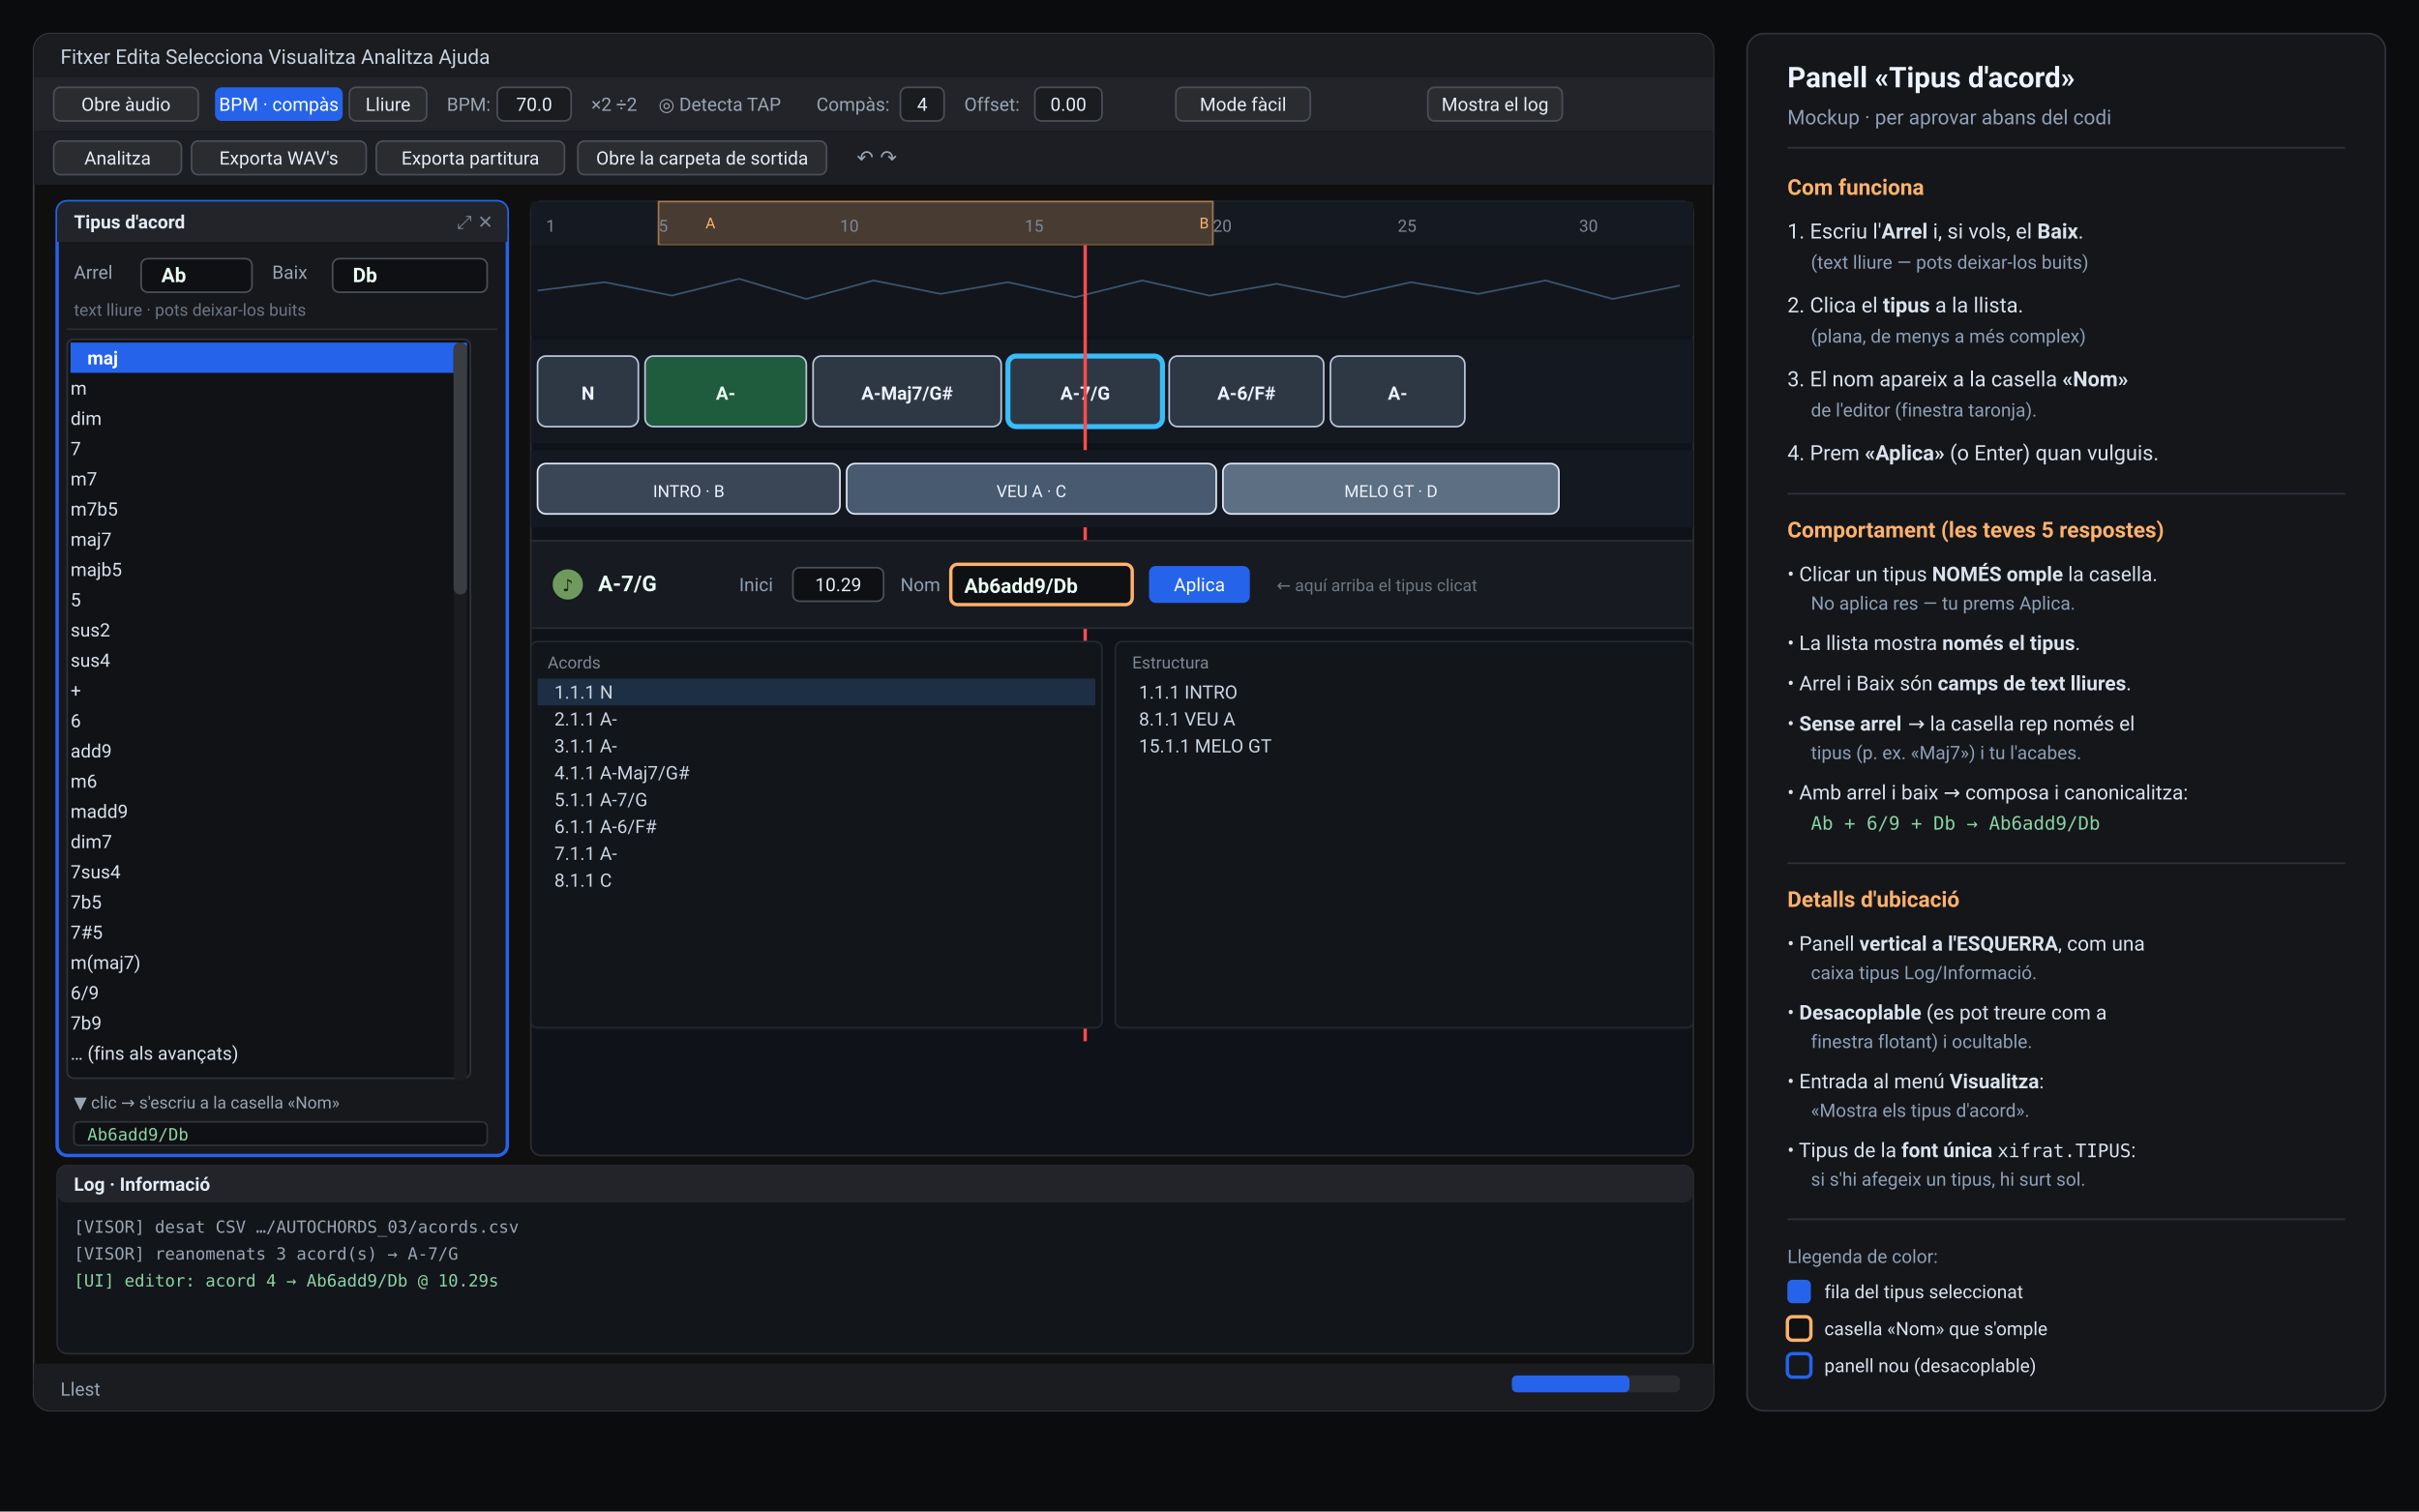
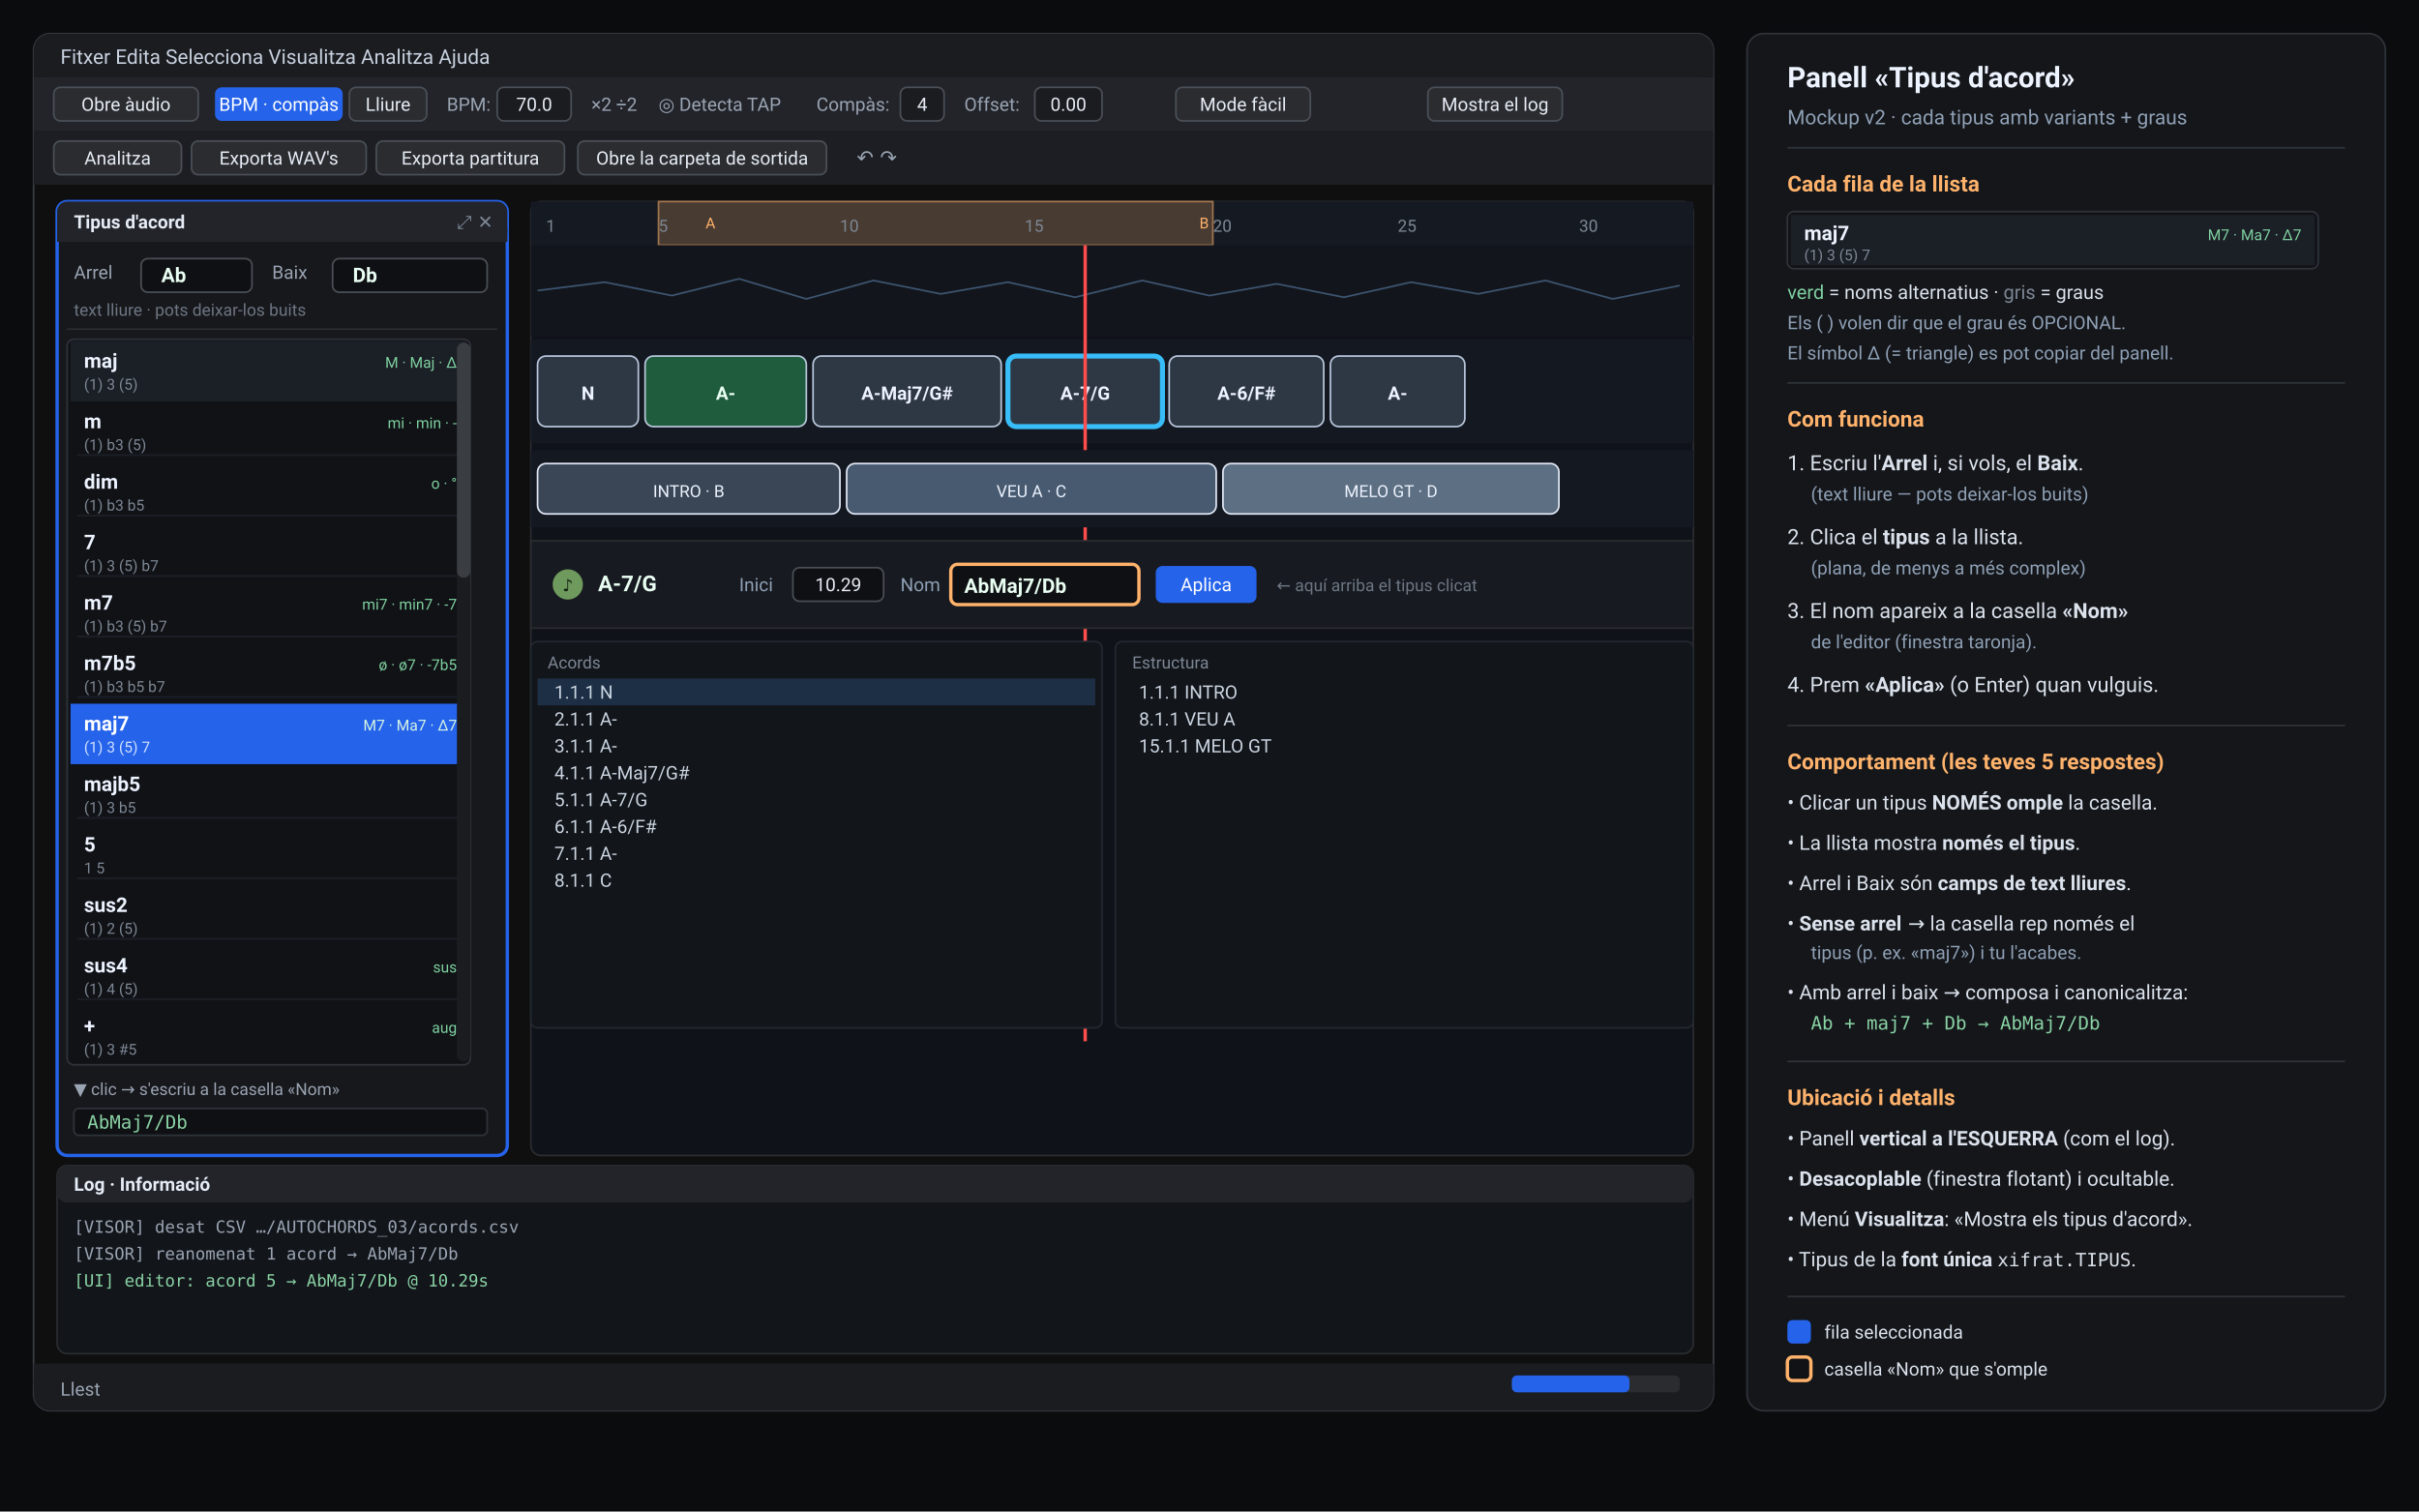
<svg xmlns="http://www.w3.org/2000/svg" viewBox="0 0 1440 900" width="1440" height="900" font-family="system-ui,Segoe UI,Roboto,sans-serif">
  <rect width="1440" height="900" fill="#0b0c0e" />
  <rect x="20" y="20" width="1000" height="820" rx="10" fill="#0f0f10" stroke="#3a3d42" />
  <rect x="20" y="20" width="1000" height="26" rx="10" fill="#1a1c20" />
  <rect x="20" y="36" width="1000" height="10" fill="#1a1c20" />
  <text x="36" y="38" fill="#c9d2e0" font-size="12">Fitxer   Edita   Selecciona   Visualitza   Analitza   Ajuda</text>
  <rect x="20" y="46" width="1000" height="32" fill="#22242a" />
  <rect x="32" y="52" width="86" height="20" rx="4" fill="#2a2c30" stroke="#4a4f57" />
  <text x="75" y="66" fill="#e6ecf5" font-size="11" text-anchor="middle">Obre àudio</text>
  <rect x="128" y="52" width="76" height="20" rx="4" fill="#2563eb" />
  <text x="166" y="66" fill="#fff" font-size="11" text-anchor="middle">BPM · compàs</text>
  <rect x="208" y="52" width="46" height="20" rx="4" fill="#2a2c30" stroke="#4a4f57" />
  <text x="231" y="66" fill="#e6ecf5" font-size="11" text-anchor="middle">Lliure</text>
  <text x="266" y="66" fill="#9aa4b2" font-size="11">BPM:</text>
  <rect x="296" y="52" width="44" height="20" rx="4" fill="#1a1c20" stroke="#4a4f57" />
  <text x="318" y="66" fill="#e6ecf5" font-size="11" text-anchor="middle">70.0</text>
  <text x="352" y="66" fill="#9aa4b2" font-size="11">×2 ÷2</text>
  <text x="392" y="66" fill="#9aa4b2" font-size="11">◎ Detecta   TAP</text>
  <text x="486" y="66" fill="#9aa4b2" font-size="11">Compàs:</text>
  <rect x="536" y="52" width="26" height="20" rx="4" fill="#1a1c20" stroke="#4a4f57" />
  <text x="549" y="66" fill="#e6ecf5" font-size="11" text-anchor="middle">4</text>
  <text x="574" y="66" fill="#9aa4b2" font-size="11">Offset:</text>
  <rect x="616" y="52" width="40" height="20" rx="4" fill="#1a1c20" stroke="#4a4f57" />
  <text x="636" y="66" fill="#e6ecf5" font-size="11" text-anchor="middle">0.00</text>
  <rect x="700" y="52" width="80" height="20" rx="4" fill="#2a2c30" stroke="#4a4f57" />
  <text x="740" y="66" fill="#e6ecf5" font-size="11" text-anchor="middle">Mode fàcil</text>
  <rect x="850" y="52" width="80" height="20" rx="4" fill="#2a2c30" stroke="#4a4f57" />
  <text x="890" y="66" fill="#e6ecf5" font-size="11" text-anchor="middle">Mostra el log</text>
  <rect x="20" y="78" width="1000" height="32" fill="#1c1e23" />
  <rect x="32" y="84" width="76" height="20" rx="4" fill="#2a2c30" stroke="#4a4f57" />
  <text x="70" y="98" fill="#e6ecf5" font-size="11" text-anchor="middle">Analitza</text>
  <rect x="114" y="84" width="104" height="20" rx="4" fill="#2a2c30" stroke="#4a4f57" />
  <text x="166" y="98" fill="#e6ecf5" font-size="11" text-anchor="middle">Exporta WAV's</text>
  <rect x="224" y="84" width="112" height="20" rx="4" fill="#2a2c30" stroke="#4a4f57" />
  <text x="280" y="98" fill="#e6ecf5" font-size="11" text-anchor="middle">Exporta partitura</text>
  <rect x="344" y="84" width="148" height="20" rx="4" fill="#2a2c30" stroke="#4a4f57" />
  <text x="418" y="98" fill="#e6ecf5" font-size="11" text-anchor="middle">Obre la carpeta de sortida</text>
  <text x="510" y="98" fill="#9aa4b2" font-size="12">↶   ↷</text>
  <rect x="34" y="120" width="268" height="568" rx="6" fill="#17181c" stroke="#2563eb" stroke-width="2" />
  <rect x="34" y="120" width="268" height="24" rx="6" fill="#22242a" />
  <rect x="34" y="136" width="268" height="8" fill="#22242a" />
  <text x="44" y="136" fill="#e6ecf5" font-size="11" font-weight="600">Tipus d'acord</text>
  <text x="272" y="136" fill="#7d8794" font-size="11">⤢ ✕</text>
  <text x="44" y="166" fill="#9aa4b2" font-size="11">Arrel</text>
  <rect x="84" y="154" width="66" height="20" rx="4" fill="#0f1013" stroke="#4a4f57" />
  <text x="96" y="168" fill="#eafff3" font-size="12" font-weight="600">Ab</text>
  <text x="162" y="166" fill="#9aa4b2" font-size="11">Baix</text>
  <rect x="198" y="154" width="92" height="20" rx="4" fill="#0f1013" stroke="#4a4f57" />
  <text x="210" y="168" fill="#eafff3" font-size="12" font-weight="600">Db</text>
  <text x="44" y="188" fill="#6d7683" font-size="10">text lliure · pots deixar-los buits</text>
  <line x1="40" y1="196" x2="296" y2="196" stroke="#2a2c30" />
-   <rect x="40" y="202" width="240" height="440" rx="4" fill="#101216" stroke="#2e333a" />
-   <g font-size="11">
-     <rect x="42" y="204" width="236" height="18" fill="#2563eb" />
-     <text x="52" y="217" fill="#ffffff" font-weight="600">maj</text>
-     <text x="42" y="235" fill="#dbe2ec" font-size="11">   m</text>
-     <text x="42" y="253" fill="#dbe2ec">   dim</text>
-     <text x="42" y="271" fill="#dbe2ec">   7</text>
-     <text x="42" y="289" fill="#dbe2ec">   m7</text>
-     <text x="42" y="307" fill="#dbe2ec">   m7b5</text>
-     <text x="42" y="325" fill="#dbe2ec">   maj7</text>
-     <text x="42" y="343" fill="#dbe2ec">   majb5</text>
-     <text x="42" y="361" fill="#dbe2ec">   5</text>
-     <text x="42" y="379" fill="#dbe2ec">   sus2</text>
-     <text x="42" y="397" fill="#dbe2ec">   sus4</text>
-     <text x="42" y="415" fill="#dbe2ec">   +</text>
-     <text x="42" y="433" fill="#dbe2ec">   6</text>
-     <text x="42" y="451" fill="#dbe2ec">   add9</text>
-     <text x="42" y="469" fill="#dbe2ec">   m6</text>
-     <text x="42" y="487" fill="#dbe2ec">   madd9</text>
-     <text x="42" y="505" fill="#dbe2ec">   dim7</text>
-     <text x="42" y="523" fill="#dbe2ec">   7sus4</text>
-     <text x="42" y="541" fill="#dbe2ec">   7b5</text>
-     <text x="42" y="559" fill="#dbe2ec">   7#5</text>
-     <text x="42" y="577" fill="#dbe2ec">   m(maj7)</text>
-     <text x="42" y="595" fill="#dbe2ec">   6/9</text>
-     <text x="42" y="613" fill="#dbe2ec">   7b9</text>
-     <text x="42" y="631" fill="#dbe2ec">   …   (fins als avançats)</text>
-   </g>
-   <rect x="270" y="204" width="8" height="440" rx="4" fill="#1a1c20" />
-   <rect x="270" y="204" width="8" height="150" rx="4" fill="#3a3d42" />
-   <text x="44" y="660" fill="#9aa4b2" font-size="10">▼ clic → s'escriu a la casella «Nom»</text>
-   <rect x="44" y="668" width="246" height="14" rx="3" fill="#0f1013" stroke="#2e333a" />
-   <text x="52" y="679" fill="#8ad3a5" font-size="10" font-family="ui-monospace,Menlo,Consolas,monospace">Ab6add9/Db</text>
+   <rect x="40" y="202" width="240" height="432" rx="4" fill="#101216" stroke="#2e333a" />
+   <rect x="42" y="203" width="236" height="36" fill="#1b1f26" />
+   <text x="50" y="219" fill="#edf3ff" font-size="12" font-weight="700">maj</text>
+   <text x="272" y="219" fill="#7fd1a0" font-size="9" text-anchor="end">M · Maj · Δ</text>
+   <text x="50" y="232" fill="#7d8794" font-size="9">(1) 3 (5)</text>
+   <text x="50" y="255" fill="#edf3ff" font-size="12" font-weight="700">m</text>
+   <text x="272" y="255" fill="#7fd1a0" font-size="9" text-anchor="end">mi · min · -</text>
+   <text x="50" y="268" fill="#7d8794" font-size="9">(1) b3 (5)</text>
+   <line x1="46" y1="271" x2="274" y2="271" stroke="#1c2027" />
+   <text x="50" y="291" fill="#edf3ff" font-size="12" font-weight="700">dim</text>
+   <text x="272" y="291" fill="#7fd1a0" font-size="9" text-anchor="end">o · °</text>
+   <text x="50" y="304" fill="#7d8794" font-size="9">(1) b3 b5</text>
+   <line x1="46" y1="307" x2="274" y2="307" stroke="#1c2027" />
+   <text x="50" y="327" fill="#edf3ff" font-size="12" font-weight="700">7</text>
+   <text x="50" y="340" fill="#7d8794" font-size="9">(1) 3 (5) b7</text>
+   <line x1="46" y1="343" x2="274" y2="343" stroke="#1c2027" />
+   <text x="50" y="363" fill="#edf3ff" font-size="12" font-weight="700">m7</text>
+   <text x="272" y="363" fill="#7fd1a0" font-size="9" text-anchor="end">mi7 · min7 · -7</text>
+   <text x="50" y="376" fill="#7d8794" font-size="9">(1) b3 (5) b7</text>
+   <line x1="46" y1="379" x2="274" y2="379" stroke="#1c2027" />
+   <text x="50" y="399" fill="#edf3ff" font-size="12" font-weight="700">m7b5</text>
+   <text x="272" y="399" fill="#7fd1a0" font-size="9" text-anchor="end">ø · ø7 · -7b5</text>
+   <text x="50" y="412" fill="#7d8794" font-size="9">(1) b3 b5 b7</text>
+   <line x1="46" y1="415" x2="274" y2="415" stroke="#1c2027" />
+   <rect x="42" y="419" width="236" height="36" fill="#2563eb" />
+   <text x="50" y="435" fill="#ffffff" font-size="12" font-weight="700">maj7</text>
+   <text x="272" y="435" fill="#d6f5e3" font-size="9" text-anchor="end">M7 · Ma7 · Δ7</text>
+   <text x="50" y="448" fill="#cfe0ff" font-size="9">(1) 3 (5) 7</text>
+   <text x="50" y="471" fill="#edf3ff" font-size="12" font-weight="700">majb5</text>
+   <text x="50" y="484" fill="#7d8794" font-size="9">(1) 3 b5</text>
+   <line x1="46" y1="487" x2="274" y2="487" stroke="#1c2027" />
+   <text x="50" y="507" fill="#edf3ff" font-size="12" font-weight="700">5</text>
+   <text x="50" y="520" fill="#7d8794" font-size="9">1 5</text>
+   <line x1="46" y1="523" x2="274" y2="523" stroke="#1c2027" />
+   <text x="50" y="543" fill="#edf3ff" font-size="12" font-weight="700">sus2</text>
+   <text x="50" y="556" fill="#7d8794" font-size="9">(1) 2 (5)</text>
+   <line x1="46" y1="559" x2="274" y2="559" stroke="#1c2027" />
+   <text x="50" y="579" fill="#edf3ff" font-size="12" font-weight="700">sus4</text>
+   <text x="272" y="579" fill="#7fd1a0" font-size="9" text-anchor="end">sus</text>
+   <text x="50" y="592" fill="#7d8794" font-size="9">(1) 4 (5)</text>
+   <line x1="46" y1="595" x2="274" y2="595" stroke="#1c2027" />
+   <text x="50" y="615" fill="#edf3ff" font-size="12" font-weight="700">+</text>
+   <text x="272" y="615" fill="#7fd1a0" font-size="9" text-anchor="end">aug</text>
+   <text x="50" y="628" fill="#7d8794" font-size="9">(1) 3 #5</text>
+   <rect x="272" y="204" width="8" height="428" rx="4" fill="#1a1c20" />
+   <rect x="272" y="204" width="8" height="140" rx="4" fill="#3a3d42" />
+   <text x="44" y="652" fill="#9aa4b2" font-size="10">▼ clic → s'escriu a la casella «Nom»</text>
+   <rect x="44" y="660" width="246" height="16" rx="3" fill="#0f1013" stroke="#2e333a" />
+   <text x="52" y="672" fill="#8ad3a5" font-size="11" font-family="ui-monospace,Menlo,Consolas,monospace">AbMaj7/Db</text>
  <rect x="316" y="120" width="692" height="568" rx="6" fill="#0f1218" stroke="#2a2c30" />
  <rect x="316" y="120" width="692" height="26" fill="#151a22" />
  <rect x="392" y="120" width="330" height="26" fill="#ffb26b" opacity="0.22" />
  <rect x="392" y="120" width="330" height="26" fill="none" stroke="#ffb26b" opacity="0.55" />
  <text x="325" y="138" fill="#7d8794" font-size="10">1</text>
  <text x="392" y="138" fill="#7d8794" font-size="10">5</text>
  <text x="500" y="138" fill="#7d8794" font-size="10">10</text>
  <text x="610" y="138" fill="#7d8794" font-size="10">15</text>
  <text x="722" y="138" fill="#7d8794" font-size="10">20</text>
  <text x="832" y="138" fill="#7d8794" font-size="10">25</text>
  <text x="940" y="138" fill="#7d8794" font-size="10">30</text>
  <text x="420" y="136" fill="#ffb26b" font-size="9">A</text>
  <text x="714" y="136" fill="#ffb26b" font-size="9">B</text>
  <rect x="316" y="146" width="692" height="54" fill="#12161c" />
  <path d="M320 173 L360 168 L400 176 L440 166 L480 178 L520 167 L560 175 L600 168 L640 177            L680 167 L720 176 L760 169 L800 177 L840 168 L880 175 L920 167 L960 178 L1000 170" stroke="#3d5470" stroke-width="1" fill="none" />
  <rect x="316" y="202" width="692" height="62" fill="#141821" />
  <g font-size="11" font-weight="600">
    <rect x="320" y="212" width="60" height="42" rx="5" fill="#2e3844" stroke="#b8c7dc" />
    <text x="350" y="238" fill="#edf3ff" text-anchor="middle">N</text>
    <rect x="384" y="212" width="96" height="42" rx="5" fill="#1f5c3d" stroke="#b8c7dc" />
    <text x="432" y="238" fill="#eafff3" text-anchor="middle">A-</text>
    <rect x="484" y="212" width="112" height="42" rx="5" fill="#2e3844" stroke="#b8c7dc" />
    <text x="540" y="238" fill="#edf3ff" text-anchor="middle">A-Maj7/G#</text>
    <rect x="600" y="212" width="92" height="42" rx="5" fill="#2e3844" stroke="#38bdf8" stroke-width="3" />
    <text x="646" y="238" fill="#edf3ff" text-anchor="middle">A-7/G</text>
    <rect x="696" y="212" width="92" height="42" rx="5" fill="#2e3844" stroke="#b8c7dc" />
    <text x="742" y="238" fill="#edf3ff" text-anchor="middle">A-6/F#</text>
    <rect x="792" y="212" width="80" height="42" rx="5" fill="#2e3844" stroke="#b8c7dc" />
    <text x="832" y="238" fill="#edf3ff" text-anchor="middle">A-</text>
  </g>
  <line x1="646" y1="146" x2="646" y2="620" stroke="#ff4d4d" stroke-width="2" />
  <rect x="316" y="268" width="692" height="46" fill="#141821" />
  <rect x="320" y="276" width="180" height="30" rx="5" fill="#3a4655" stroke="#dfe7f5" />
  <text x="410" y="296" fill="#edf3ff" font-size="10" text-anchor="middle">INTRO · B</text>
  <rect x="504" y="276" width="220" height="30" rx="5" fill="#475a70" stroke="#dfe7f5" />
  <text x="614" y="296" fill="#edf3ff" font-size="10" text-anchor="middle">VEU A · C</text>
  <rect x="728" y="276" width="200" height="30" rx="5" fill="#5d6f82" stroke="#dfe7f5" />
  <text x="828" y="296" fill="#edf3ff" font-size="10" text-anchor="middle">MELO GT · D</text>
  <rect x="316" y="322" width="692" height="52" fill="#171a20" stroke="#2a2c30" />
  <circle cx="338" cy="348" r="9" fill="#7fb069" opacity="0.85" />
  <text x="338" y="352" fill="#12210f" font-size="10" text-anchor="middle">♪</text>
  <text x="356" y="352" fill="#eafff3" font-size="13" font-weight="600">A-7/G</text>
  <text x="440" y="352" fill="#8fa0b5" font-size="11">Inici</text>
  <rect x="472" y="338" width="54" height="20" rx="4" fill="#0f1013" stroke="#4a4f57" />
  <text x="499" y="352" fill="#e6ecf5" font-size="11" text-anchor="middle">10.29</text>
  <text x="536" y="352" fill="#8fa0b5" font-size="11">Nom</text>
-   <rect x="566" y="336" width="108" height="24" rx="4" fill="#0f1013" stroke="#ffb26b" stroke-width="2" />
-   <text x="574" y="353" fill="#eafff3" font-size="12" font-weight="600">Ab6add9/Db</text>
-   <rect x="684" y="337" width="60" height="22" rx="4" fill="#2563eb" />
-   <text x="714" y="352" fill="#fff" font-size="11" text-anchor="middle">Aplica</text>
+   <rect x="566" y="336" width="112" height="24" rx="4" fill="#0f1013" stroke="#ffb26b" stroke-width="2" />
+   <text x="574" y="353" fill="#eafff3" font-size="12" font-weight="600">AbMaj7/Db</text>
+   <rect x="688" y="337" width="60" height="22" rx="4" fill="#2563eb" />
+   <text x="718" y="352" fill="#fff" font-size="11" text-anchor="middle">Aplica</text>
  <text x="760" y="352" fill="#6d7683" font-size="10">← aquí arriba el tipus clicat</text>
  <rect x="316" y="382" width="340" height="230" rx="4" fill="#12151a" stroke="#232830" />
  <text x="326" y="398" fill="#7d8794" font-size="10">Acords</text>
  <g font-size="11" fill="#cbd5e1">
    <rect x="320" y="404" width="332" height="16" fill="#1d2f45" />
    <text x="330" y="416">1.1.1   N</text>
    <text x="330" y="432">2.1.1   A-</text>
    <text x="330" y="448">3.1.1   A-</text>
    <text x="330" y="464">4.1.1   A-Maj7/G#</text>
    <text x="330" y="480">5.1.1   A-7/G</text>
    <text x="330" y="496">6.1.1   A-6/F#</text>
    <text x="330" y="512">7.1.1   A-</text>
    <text x="330" y="528">8.1.1   C</text>
  </g>
  <rect x="664" y="382" width="344" height="230" rx="4" fill="#12151a" stroke="#232830" />
  <text x="674" y="398" fill="#7d8794" font-size="10">Estructura</text>
  <g font-size="11" fill="#cbd5e1">
    <text x="678" y="416">1.1.1   INTRO</text>
    <text x="678" y="432">8.1.1   VEU A</text>
    <text x="678" y="448">15.1.1  MELO GT</text>
  </g>
  <rect x="34" y="694" width="974" height="112" rx="6" fill="#12151a" stroke="#2a2c30" />
  <rect x="34" y="694" width="974" height="22" rx="6" fill="#22242a" />
  <text x="44" y="709" fill="#e6ecf5" font-size="11" font-weight="600">Log  ·  Informació</text>
  <text x="44" y="734" fill="#9aa4b2" font-size="10" font-family="ui-monospace,Menlo,Consolas,monospace">[VISOR] desat CSV …/AUTOCHORDS_03/acords.csv</text>
-   <text x="44" y="750" fill="#9aa4b2" font-size="10" font-family="ui-monospace,Menlo,Consolas,monospace">[VISOR] reanomenats 3 acord(s) → A-7/G</text>
-   <text x="44" y="766" fill="#8ad3a5" font-size="10" font-family="ui-monospace,Menlo,Consolas,monospace">[UI] editor: acord 4 → Ab6add9/Db @ 10.29s</text>
+   <text x="44" y="750" fill="#9aa4b2" font-size="10" font-family="ui-monospace,Menlo,Consolas,monospace">[VISOR] reanomenat 1 acord → AbMaj7/Db</text>
+   <text x="44" y="766" fill="#8ad3a5" font-size="10" font-family="ui-monospace,Menlo,Consolas,monospace">[UI] editor: acord 5 → AbMaj7/Db @ 10.29s</text>
  <rect x="20" y="812" width="1000" height="28" rx="10" fill="#1a1c20" />
  <rect x="20" y="812" width="1000" height="12" fill="#1a1c20" />
  <text x="36" y="831" fill="#9aa4b2" font-size="11">Llest</text>
  <rect x="900" y="819" width="100" height="10" rx="3" fill="#2a2c30" />
  <rect x="900" y="819" width="70" height="10" rx="3" fill="#2563eb" />
  <rect x="1040" y="20" width="380" height="820" rx="10" fill="#14161a" stroke="#2e333a" />
  <text x="1064" y="52" fill="#edf3ff" font-size="17" font-weight="700">Panell «Tipus d'acord»</text>
-   <text x="1064" y="74" fill="#8fa0b5" font-size="12">Mockup · per aprovar abans del codi</text>
+   <text x="1064" y="74" fill="#8fa0b5" font-size="12">Mockup v2 · cada tipus amb variants + graus</text>
  <line x1="1064" y1="88" x2="1396" y2="88" stroke="#2e333a" />
-   <text x="1064" y="116" fill="#ffb26b" font-size="13" font-weight="700">Com funciona</text>
+   <text x="1064" y="114" fill="#ffb26b" font-size="13" font-weight="700">Cada fila de la llista</text>
+   <rect x="1064" y="126" width="316" height="34" rx="4" fill="#101216" stroke="#2e333a" />
+   <rect x="1066" y="128" width="312" height="30" fill="#1b1f26" />
+   <text x="1074" y="143" fill="#edf3ff" font-size="12" font-weight="700">maj7</text>
+   <text x="1370" y="143" fill="#7fd1a0" font-size="9" text-anchor="end">M7 · Ma7 · Δ7</text>
+   <text x="1074" y="155" fill="#7d8794" font-size="9">(1) 3 (5) 7</text>
+   <text x="1064" y="178" fill="#dbe2ec" font-size="11.5">
+     <tspan fill="#7fd1a0">verd</tspan> = noms alternatius · <tspan fill="#7d8794">gris</tspan> = graus</text>
+   <text x="1064" y="196" fill="#8fa0b5" font-size="11">Els ( ) volen dir que el grau és OPCIONAL.</text>
+   <text x="1064" y="214" fill="#8fa0b5" font-size="11">El símbol Δ (= triangle) es pot copiar del panell.</text>
+   <line x1="1064" y1="228" x2="1396" y2="228" stroke="#2e333a" />
+   <text x="1064" y="254" fill="#ffb26b" font-size="13" font-weight="700">Com funciona</text>
  <g font-size="12.5" fill="#dbe2ec">
-     <text x="1064" y="142">1. Escriu l'<tspan font-weight="700">Arrel</tspan> i, si vols, el <tspan font-weight="700">Baix</tspan>.</text>
-     <text x="1078" y="160" fill="#8fa0b5" font-size="11">(text lliure — pots deixar-los buits)</text>
-     <text x="1064" y="186">2. Clica el <tspan font-weight="700">tipus</tspan> a la llista.</text>
-     <text x="1078" y="204" fill="#8fa0b5" font-size="11">(plana, de menys a més complex)</text>
-     <text x="1064" y="230">3. El nom apareix a la casella <tspan font-weight="700">«Nom»</tspan>
+     <text x="1064" y="280">1. Escriu l'<tspan font-weight="700">Arrel</tspan> i, si vols, el <tspan font-weight="700">Baix</tspan>.</text>
+     <text x="1078" y="298" fill="#8fa0b5" font-size="11">(text lliure — pots deixar-los buits)</text>
+     <text x="1064" y="324">2. Clica el <tspan font-weight="700">tipus</tspan> a la llista.</text>
+     <text x="1078" y="342" fill="#8fa0b5" font-size="11">(plana, de menys a més complex)</text>
+     <text x="1064" y="368">3. El nom apareix a la casella <tspan font-weight="700">«Nom»</tspan>
    </text>
-     <text x="1078" y="248" fill="#8fa0b5" font-size="11">de l'editor (finestra taronja).</text>
-     <text x="1064" y="274">4. Prem <tspan font-weight="700">«Aplica»</tspan> (o Enter) quan vulguis.</text>
-   </g>
-   <line x1="1064" y1="294" x2="1396" y2="294" stroke="#2e333a" />
-   <text x="1064" y="320" fill="#ffb26b" font-size="13" font-weight="700">Comportament (les teves 5 respostes)</text>
+     <text x="1078" y="386" fill="#8fa0b5" font-size="11">de l'editor (finestra taronja).</text>
+     <text x="1064" y="412">4. Prem <tspan font-weight="700">«Aplica»</tspan> (o Enter) quan vulguis.</text>
+   </g>
+   <line x1="1064" y1="432" x2="1396" y2="432" stroke="#2e333a" />
+   <text x="1064" y="458" fill="#ffb26b" font-size="13" font-weight="700">Comportament (les teves 5 respostes)</text>
  <g font-size="12" fill="#dbe2ec">
-     <text x="1064" y="346">• Clicar un tipus <tspan font-weight="700">NOMÉS omple</tspan> la casella.</text>
-     <text x="1078" y="363" fill="#8fa0b5" font-size="11">No aplica res — tu prems Aplica.</text>
-     <text x="1064" y="387">• La llista mostra <tspan font-weight="700">només el tipus</tspan>.</text>
-     <text x="1064" y="411">• Arrel i Baix són <tspan font-weight="700">camps de text lliures</tspan>.</text>
-     <text x="1064" y="435">• <tspan font-weight="700">Sense arrel</tspan> → la casella rep només el</text>
-     <text x="1078" y="452" fill="#8fa0b5" font-size="11">tipus (p. ex. «Maj7») i tu l'acabes.</text>
-     <text x="1064" y="476">• Amb arrel i baix → composa i canonicalitza:</text>
-     <text x="1078" y="494" fill="#8ad3a5" font-size="11" font-family="ui-monospace,Menlo,Consolas,monospace">Ab + 6/9 + Db → Ab6add9/Db</text>
-   </g>
-   <line x1="1064" y1="514" x2="1396" y2="514" stroke="#2e333a" />
-   <text x="1064" y="540" fill="#ffb26b" font-size="13" font-weight="700">Detalls d'ubicació</text>
+     <text x="1064" y="482">• Clicar un tipus <tspan font-weight="700">NOMÉS omple</tspan> la casella.</text>
+     <text x="1064" y="506">• La llista mostra <tspan font-weight="700">només el tipus</tspan>.</text>
+     <text x="1064" y="530">• Arrel i Baix són <tspan font-weight="700">camps de text lliures</tspan>.</text>
+     <text x="1064" y="554">• <tspan font-weight="700">Sense arrel</tspan> → la casella rep només el</text>
+     <text x="1078" y="571" fill="#8fa0b5" font-size="11">tipus (p. ex. «maj7») i tu l'acabes.</text>
+     <text x="1064" y="595">• Amb arrel i baix → composa i canonicalitza:</text>
+     <text x="1078" y="613" fill="#8ad3a5" font-size="11" font-family="ui-monospace,Menlo,Consolas,monospace">Ab + maj7 + Db → AbMaj7/Db</text>
+   </g>
+   <line x1="1064" y1="632" x2="1396" y2="632" stroke="#2e333a" />
+   <text x="1064" y="658" fill="#ffb26b" font-size="13" font-weight="700">Ubicació i detalls</text>
  <g font-size="12" fill="#dbe2ec">
-     <text x="1064" y="566">• Panell <tspan font-weight="700">vertical a l'ESQUERRA</tspan>, com una</text>
-     <text x="1078" y="583" fill="#8fa0b5" font-size="11">caixa tipus Log/Informació.</text>
-     <text x="1064" y="607">• <tspan font-weight="700">Desacoplable</tspan> (es pot treure com a</text>
-     <text x="1078" y="624" fill="#8fa0b5" font-size="11">finestra flotant) i ocultable.</text>
-     <text x="1064" y="648">• Entrada al menú <tspan font-weight="700">Visualitza</tspan>:</text>
-     <text x="1078" y="665" fill="#8fa0b5" font-size="11">«Mostra els tipus d'acord».</text>
-     <text x="1064" y="689">• Tipus de la <tspan font-weight="700">font única</tspan>
-       <tspan font-family="ui-monospace,Menlo,Consolas,monospace" font-size="11">xifrat.TIPUS</tspan>:</text>
-     <text x="1078" y="706" fill="#8fa0b5" font-size="11">si s'hi afegeix un tipus, hi surt sol.</text>
-   </g>
-   <line x1="1064" y1="726" x2="1396" y2="726" stroke="#2e333a" />
-   <text x="1064" y="752" fill="#8fa0b5" font-size="11">Llegenda de color:</text>
-   <rect x="1064" y="762" width="14" height="14" rx="3" fill="#2563eb" />
-   <text x="1086" y="773" fill="#dbe2ec" font-size="11">fila del tipus seleccionat</text>
-   <rect x="1064" y="784" width="14" height="14" rx="3" fill="#0f1013" stroke="#ffb26b" stroke-width="2" />
-   <text x="1086" y="795" fill="#dbe2ec" font-size="11">casella «Nom» que s'omple</text>
-   <rect x="1064" y="806" width="14" height="14" rx="3" fill="#17181c" stroke="#2563eb" stroke-width="2" />
-   <text x="1086" y="817" fill="#dbe2ec" font-size="11">panell nou (desacoplable)</text>
+     <text x="1064" y="682">• Panell <tspan font-weight="700">vertical a l'ESQUERRA</tspan> (com el log).</text>
+     <text x="1064" y="706">• <tspan font-weight="700">Desacoplable</tspan> (finestra flotant) i ocultable.</text>
+     <text x="1064" y="730">• Menú <tspan font-weight="700">Visualitza</tspan>: «Mostra els tipus d'acord».</text>
+     <text x="1064" y="754">• Tipus de la <tspan font-weight="700">font única</tspan>
+       <tspan font-family="ui-monospace,Menlo,Consolas,monospace" font-size="11">xifrat.TIPUS</tspan>.</text>
+   </g>
+   <line x1="1064" y1="772" x2="1396" y2="772" stroke="#2e333a" />
+   <rect x="1064" y="786" width="14" height="14" rx="3" fill="#2563eb" />
+   <text x="1086" y="797" fill="#dbe2ec" font-size="11">fila seleccionada</text>
+   <rect x="1064" y="808" width="14" height="14" rx="3" fill="#101216" stroke="#ffb26b" stroke-width="2" />
+   <text x="1086" y="819" fill="#dbe2ec" font-size="11">casella «Nom» que s'omple</text>
</svg>
